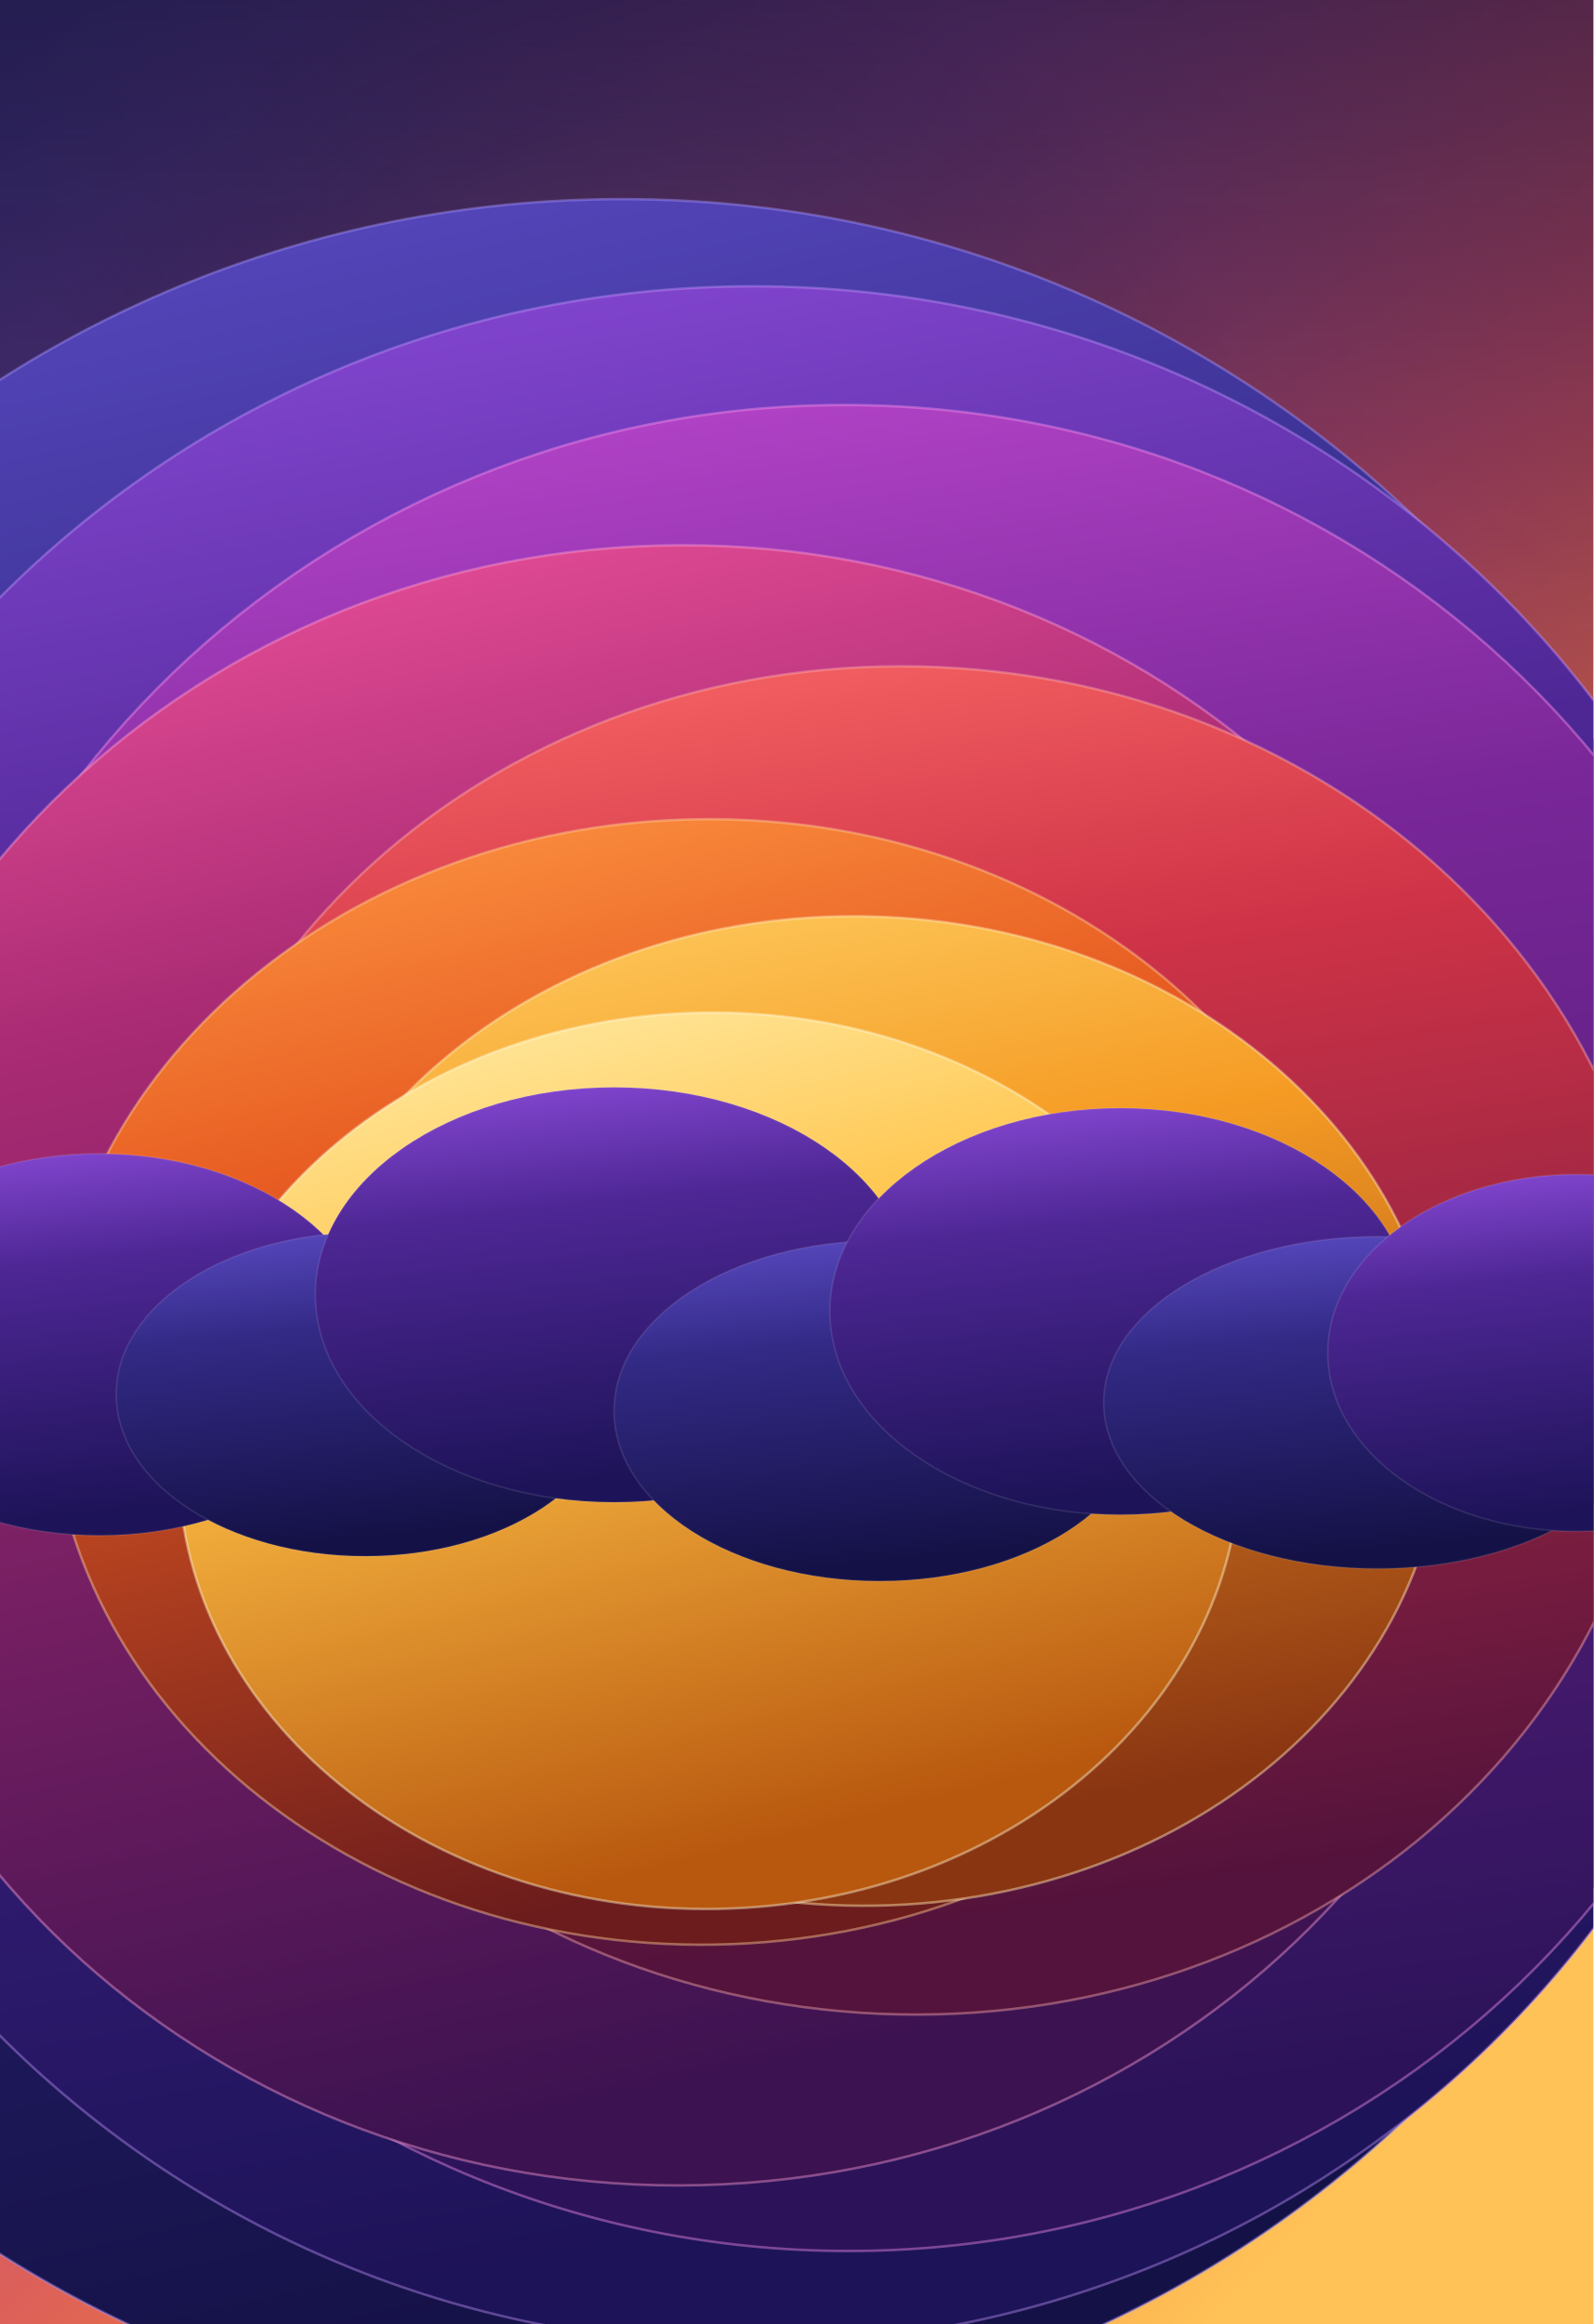
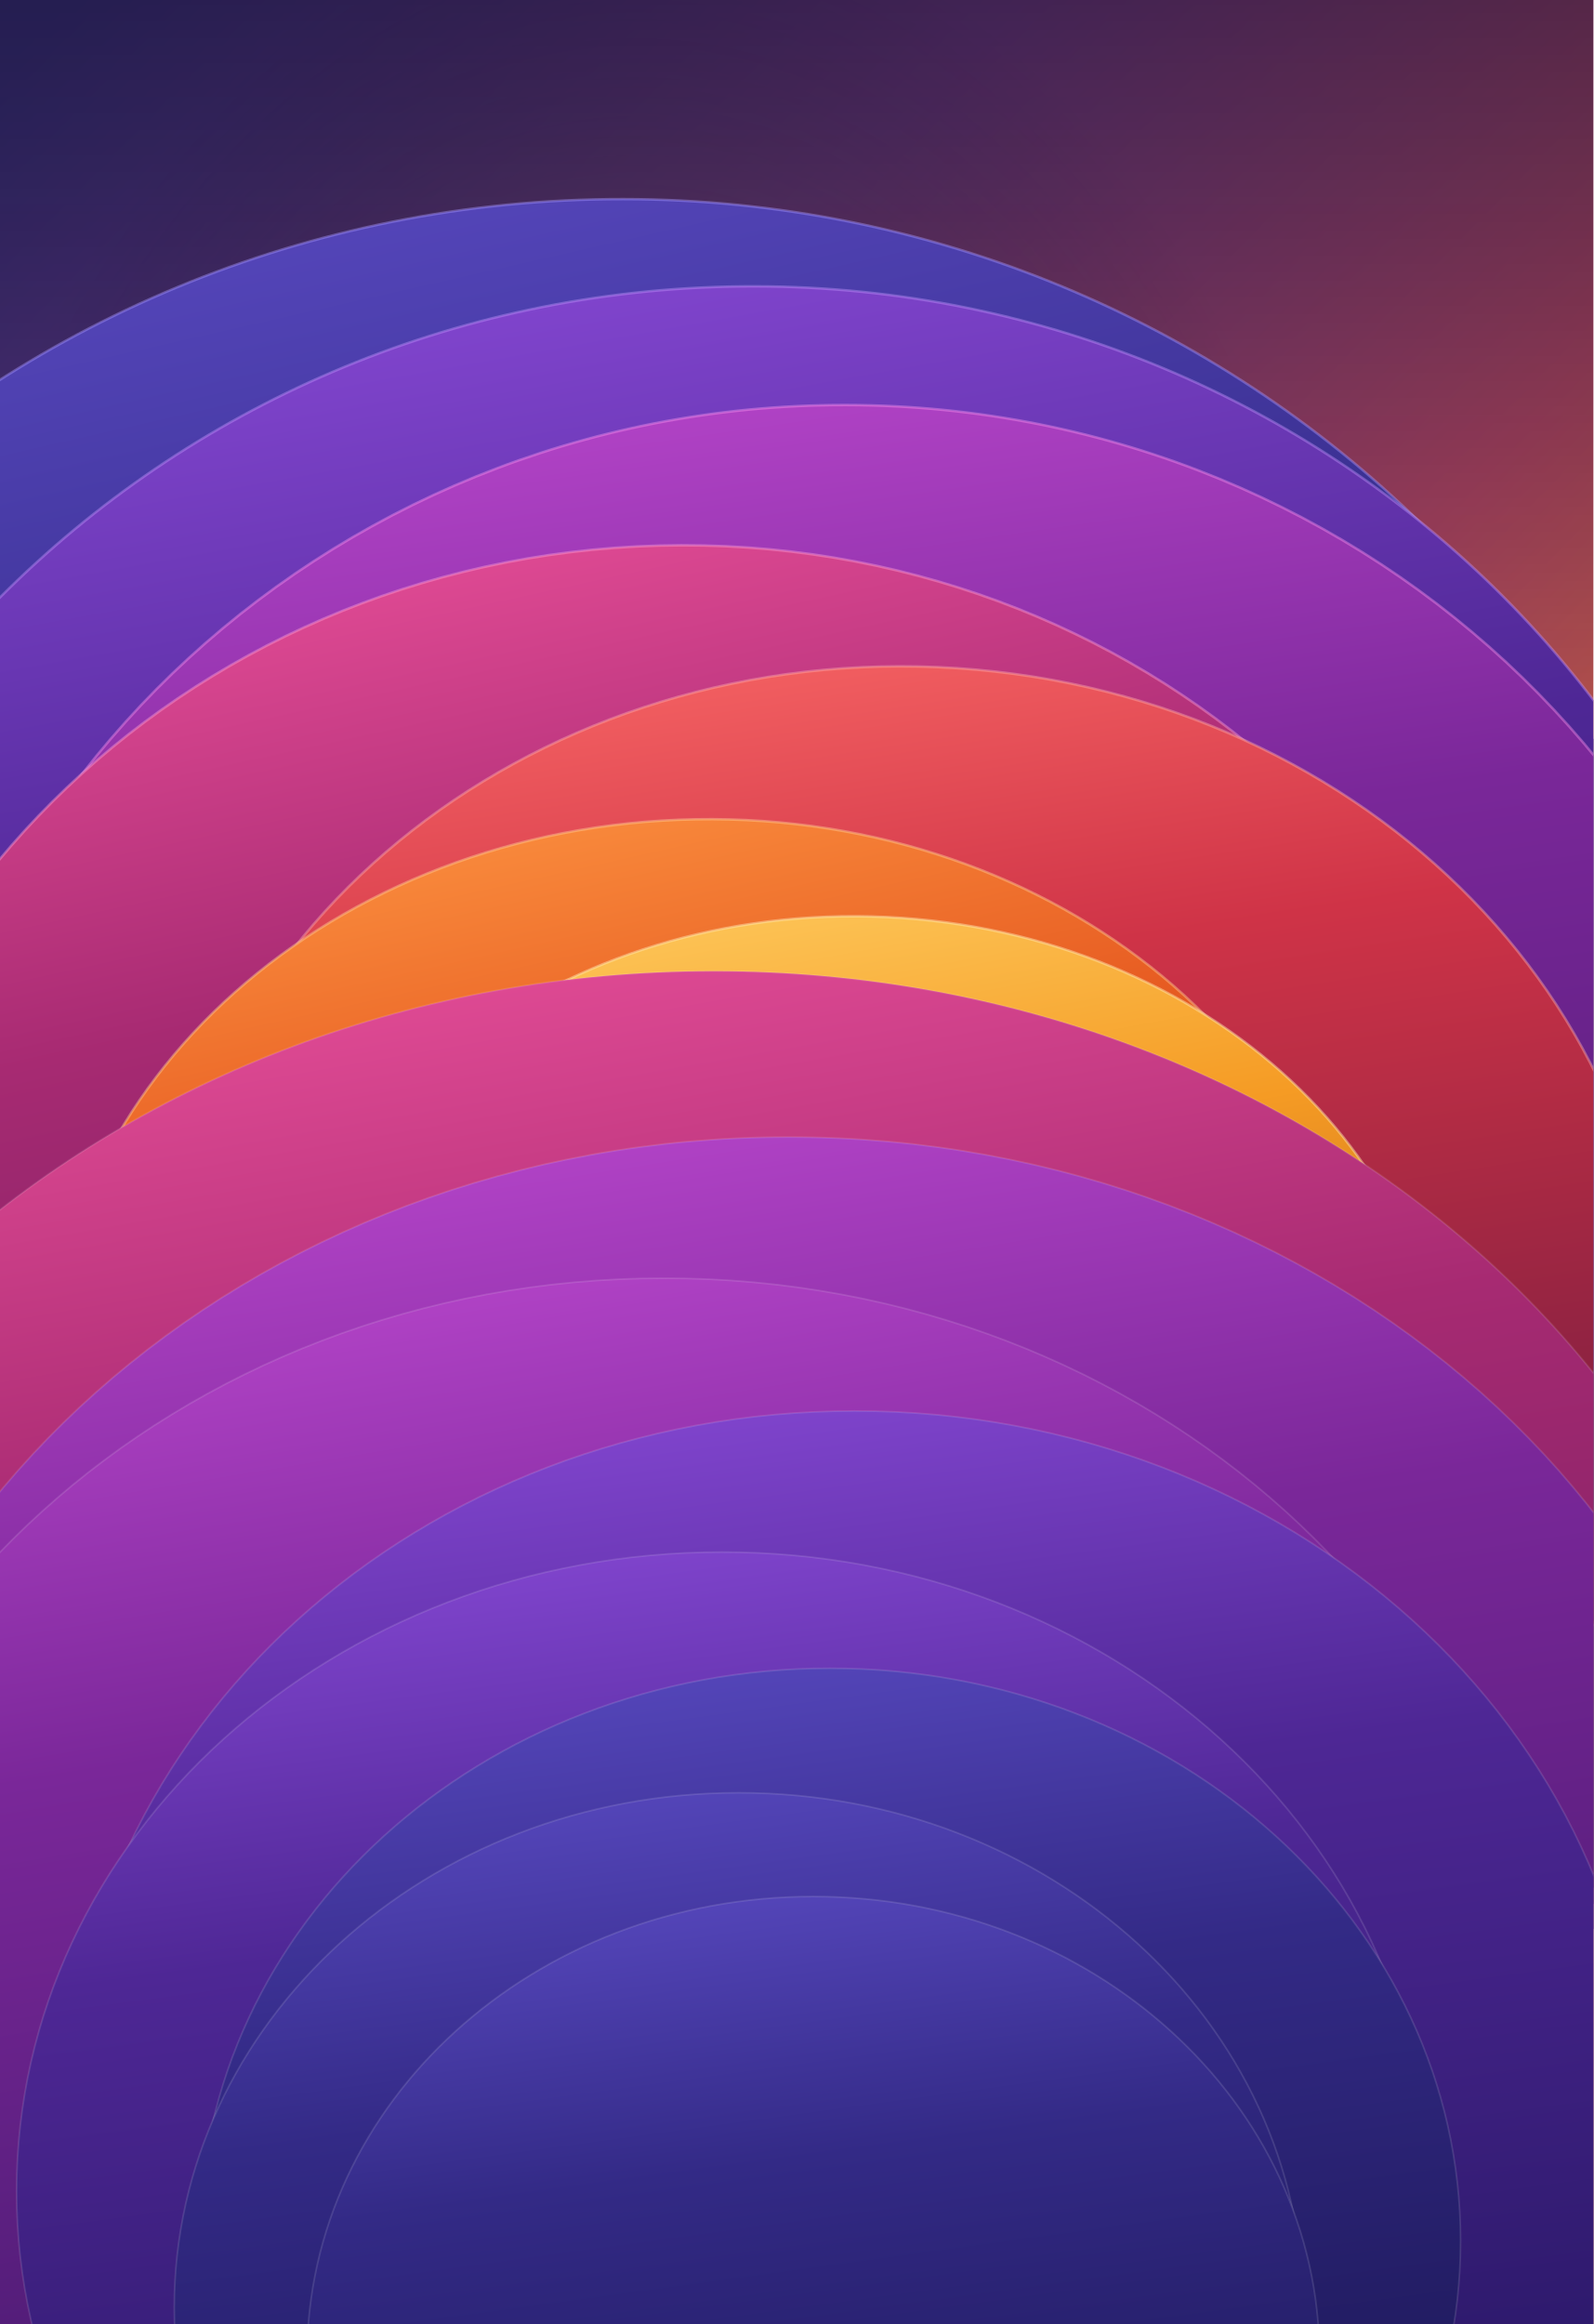
<svg xmlns="http://www.w3.org/2000/svg" viewBox="0 0 1920 2800" width="1920" height="2800" preserveAspectRatio="xMidYMid slice" role="img" aria-label="Gündoğumu manzarası">
  <defs>
    <linearGradient id="sky" x1="0.05" y1="0" x2="0.75" y2="1">
      <stop offset="0" stop-color="#4a3690" />
      <stop offset="0.28" stop-color="#8a4296" />
      <stop offset="0.55" stop-color="#cf4f6e" />
      <stop offset="0.78" stop-color="#f07a3a" />
      <stop offset="1" stop-color="#ffc257" />
    </linearGradient>
    <linearGradient id="d1" x1="0" y1="0" x2="0.15" y2="1">
      <stop offset="0" stop-color="#5b4bc4" />
      <stop offset="0.35" stop-color="#332a86" />
      <stop offset="1" stop-color="#141146" />
    </linearGradient>
    <linearGradient id="d2" x1="0" y1="0" x2="0.15" y2="1">
      <stop offset="0" stop-color="#8a4ad8" />
      <stop offset="0.34" stop-color="#4e2795" />
      <stop offset="1" stop-color="#1d1358" />
    </linearGradient>
    <linearGradient id="d3" x1="0" y1="0" x2="0.18" y2="1">
      <stop offset="0" stop-color="#c04ad2" />
      <stop offset="0.33" stop-color="#7a2799" />
      <stop offset="1" stop-color="#2c1359" />
    </linearGradient>
    <linearGradient id="d4" x1="0" y1="0" x2="0.2" y2="1">
      <stop offset="0" stop-color="#f1549e" />
      <stop offset="0.32" stop-color="#a72a72" />
      <stop offset="1" stop-color="#3c1250" />
    </linearGradient>
    <linearGradient id="d5" x1="0" y1="0" x2="0.22" y2="1">
      <stop offset="0" stop-color="#ff6f6a" />
      <stop offset="0.32" stop-color="#cf3347" />
      <stop offset="1" stop-color="#54133c" />
    </linearGradient>
    <linearGradient id="d6" x1="0" y1="0" x2="0.24" y2="1">
      <stop offset="0" stop-color="#ff9a45" />
      <stop offset="0.34" stop-color="#e75c22" />
      <stop offset="1" stop-color="#6c1c1c" />
    </linearGradient>
    <linearGradient id="d7" x1="0" y1="0" x2="0.26" y2="1">
      <stop offset="0" stop-color="#ffd166" />
      <stop offset="0.36" stop-color="#f59b24" />
      <stop offset="1" stop-color="#8a3512" />
    </linearGradient>
    <linearGradient id="d8" x1="0" y1="0" x2="0.28" y2="1">
      <stop offset="0" stop-color="#fff0b0" />
      <stop offset="0.4" stop-color="#ffc247" />
      <stop offset="1" stop-color="#b8580f" />
    </linearGradient>
    <radialGradient id="patlama" cx="0.4" cy="0.42" r="0.46">
      <stop offset="0" stop-color="#fff3c4" stop-opacity="0.55" />
      <stop offset="0.4" stop-color="#ffb45e" stop-opacity="0.26" />
      <stop offset="1" stop-color="#000000" stop-opacity="0" />
    </radialGradient>
    <linearGradient id="ustGolge" x1="0" y1="0" x2="0" y2="0.5">
      <stop offset="0" stop-color="#050a1c" stop-opacity="0.55" />
      <stop offset="1" stop-color="#050a1c" stop-opacity="0" />
    </linearGradient>
  </defs>
  <rect width="1920" height="2800" fill="url(#sky)" />
  <rect width="1920" height="2800" fill="url(#patlama)" />
  <rect width="1920" height="2800" fill="url(#ustGolge)" />
  <g stroke-linejoin="round">
    <ellipse cx="745" cy="1585" rx="1370" ry="1345" transform="rotate(-3.5 745 1585)" fill="url(#d1)" stroke="rgba(168,150,255,0.42)" stroke-width="3" />
    <ellipse cx="905" cy="1585" rx="1265" ry="1240" transform="rotate(-2 905 1585)" fill="url(#d2)" stroke="rgba(198,150,255,0.40)" stroke-width="3" />
    <ellipse cx="1020" cy="1600" rx="1150" ry="1112" transform="rotate(1.5 1020 1600)" fill="url(#d3)" stroke="rgba(255,150,240,0.40)" stroke-width="3" />
    <ellipse cx="820" cy="1645" rx="1045" ry="988" transform="rotate(-1.5 820 1645)" fill="url(#d4)" stroke="rgba(255,160,215,0.42)" stroke-width="3" />
    <ellipse cx="1095" cy="1615" rx="905" ry="812" transform="rotate(2.5 1095 1615)" fill="url(#d5)" stroke="rgba(255,175,175,0.42)" stroke-width="3" />
    <ellipse cx="850" cy="1665" rx="790" ry="678" transform="rotate(-1 850 1665)" fill="url(#d6)" stroke="rgba(255,205,150,0.44)" stroke-width="3" />
    <ellipse cx="1035" cy="1700" rx="705" ry="596" transform="rotate(1.5 1035 1700)" fill="url(#d7)" stroke="rgba(255,232,180,0.46)" stroke-width="3" />
    <ellipse cx="855" cy="1760" rx="640" ry="540" transform="rotate(-1 855 1760)" fill="url(#d8)" stroke="rgba(255,250,220,0.42)" stroke-width="3" />
  </g>
-   <g stroke-linejoin="round" stroke="rgba(255,255,255,0.10)" stroke-width="2">
-     <ellipse cx="120" cy="1620" rx="330" ry="230" fill="url(#d2)" />
-     <ellipse cx="440" cy="1680" rx="300" ry="195" fill="url(#d1)" />
-     <ellipse cx="740" cy="1560" rx="360" ry="250" fill="url(#d2)" />
-     <ellipse cx="1060" cy="1700" rx="320" ry="205" fill="url(#d1)" />
-     <ellipse cx="1350" cy="1580" rx="350" ry="245" fill="url(#d2)" />
-     <ellipse cx="1660" cy="1690" rx="330" ry="200" fill="url(#d1)" />
-     <ellipse cx="1900" cy="1630" rx="300" ry="215" fill="url(#d2)" />
+   <g stroke-linejoin="round" stroke="rgba(255,255,255,0.12)" stroke-width="2">
+     <ellipse cx="860" cy="2320" rx="1300" ry="1150" fill="url(#d4)" />
+     <ellipse cx="950" cy="2420" rx="1180" ry="1050" fill="url(#d3)" />
+     <ellipse cx="800" cy="2500" rx="1060" ry="960" fill="url(#d3)" />
+     <ellipse cx="1030" cy="2560" rx="950" ry="860" fill="url(#d2)" />
+     <ellipse cx="870" cy="2640" rx="850" ry="770" fill="url(#d2)" />
+     <ellipse cx="1000" cy="2700" rx="760" ry="690" fill="url(#d1)" />
+     <ellipse cx="890" cy="2780" rx="680" ry="620" fill="url(#d1)" />
+     <ellipse cx="980" cy="2840" rx="610" ry="555" fill="url(#d1)" />
  </g>
</svg>
